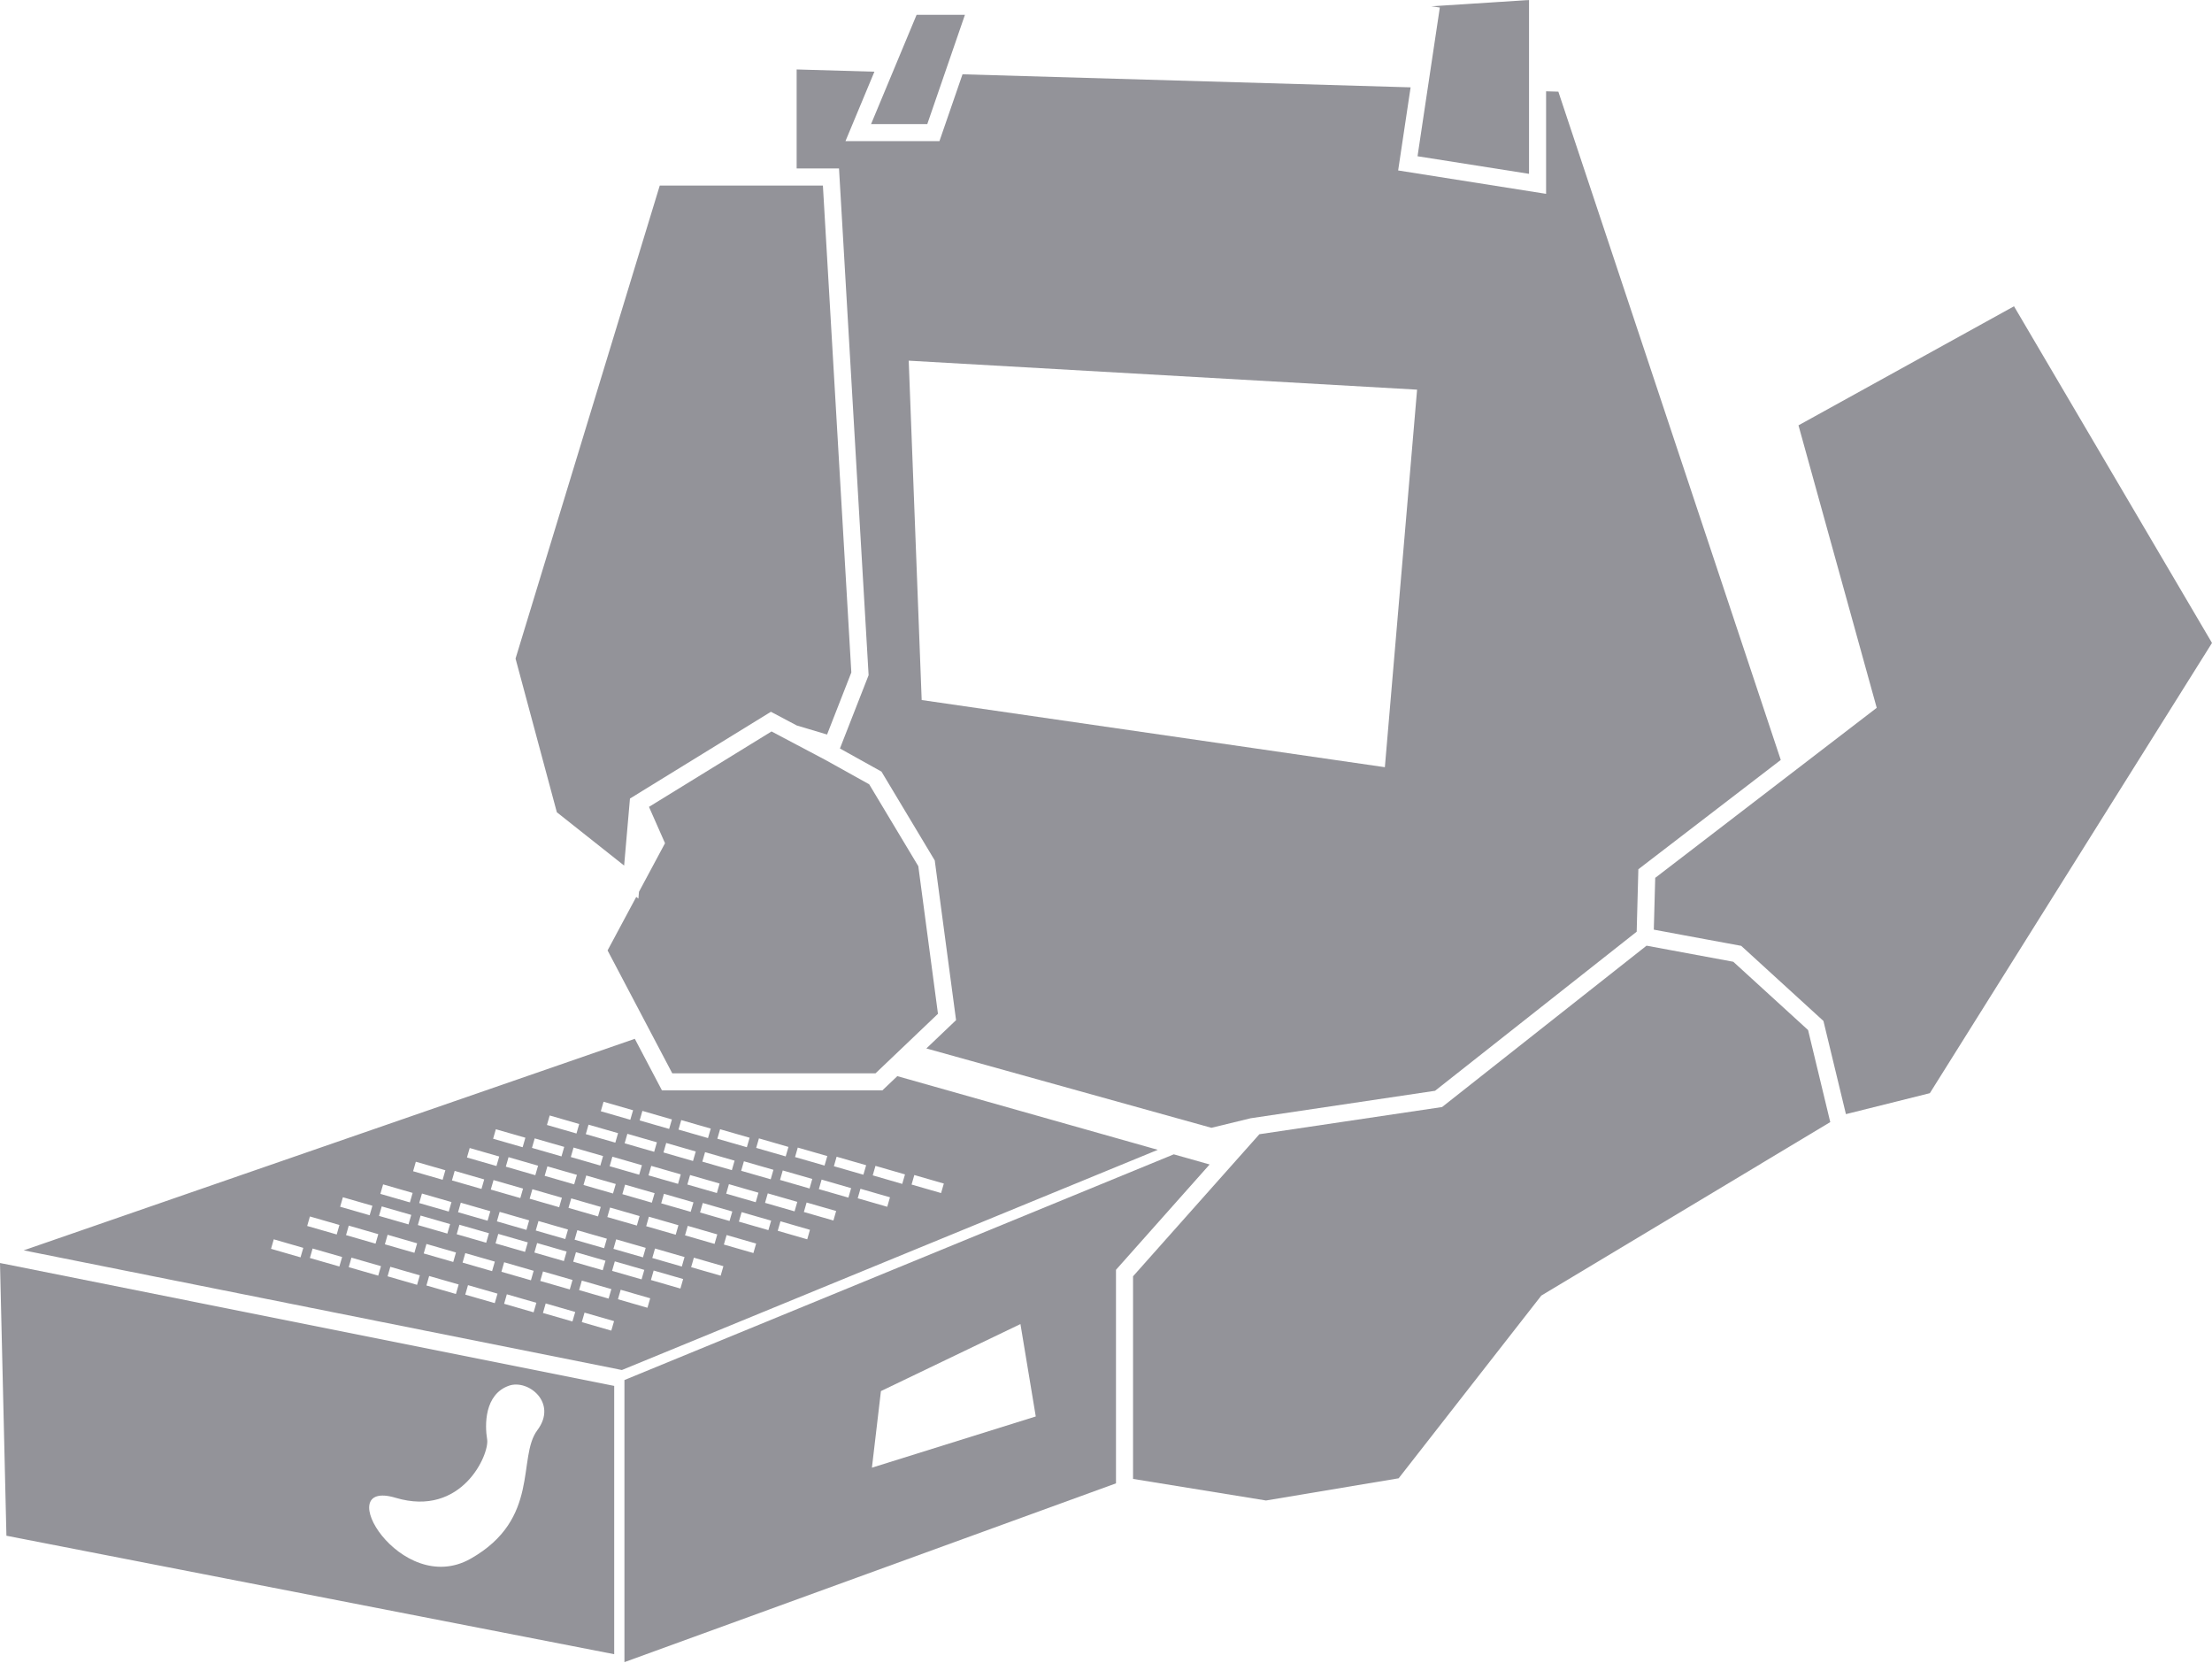
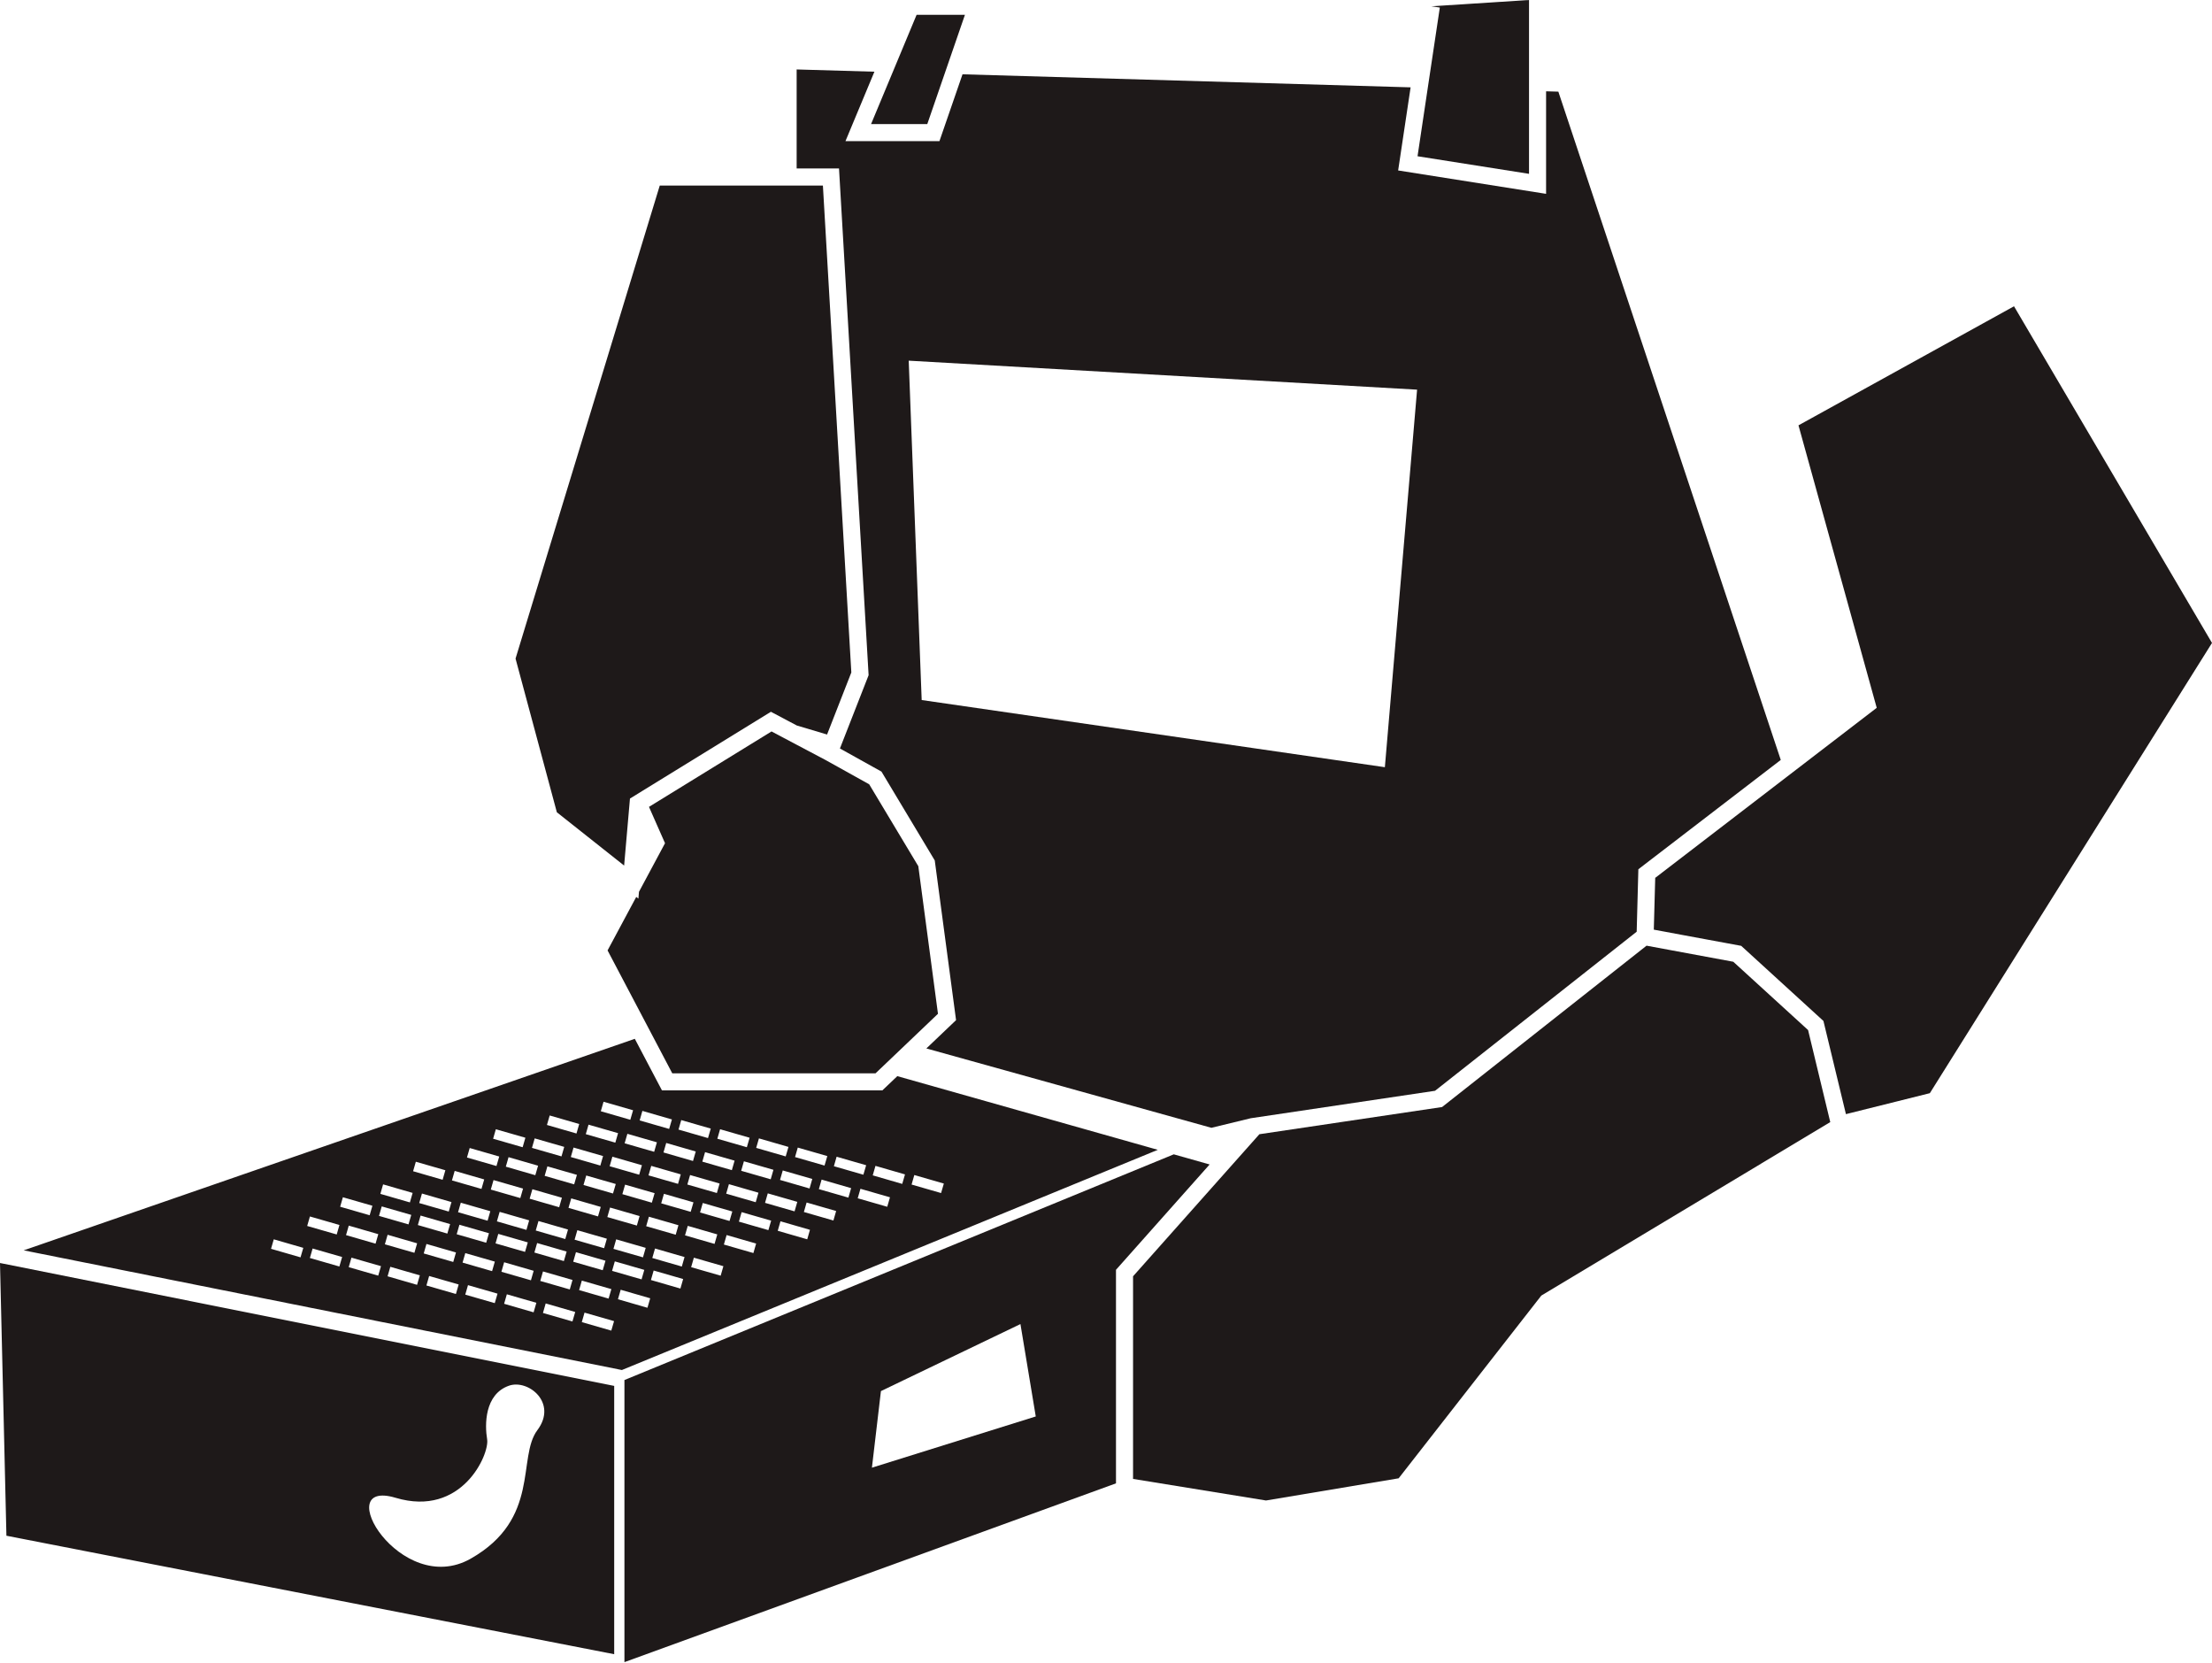
- <svg xmlns="http://www.w3.org/2000/svg" id="Layer_2" data-name="Layer 2" viewBox="0 0 648.01 486.79" fill="#939399">
+ <svg xmlns="http://www.w3.org/2000/svg" id="Layer_2" data-name="Layer 2" viewBox="0 0 648.01 486.79" fill="#1E1919">
  <g id="Layer_4" data-name="Layer 4">
    <g>
      <path d="M366.41,327.5l53.99-8.04,59.07-46.59.49-18.29,41.72-32.02L456.52,26.84l-3.59-.1v30.03l-43.34-6.85,3.65-24.34-131.27-3.82-6.76,19.58h-27.53l8.48-20.34-22.78-.66v29h12.41l8.67,148.4-8.4,21.47,12.17,6.77,15.61,26.02,6.24,46.77-8.7,8.29,83.5,23.24M405.7,224.69l-135.69-19.67-3.8-99.39,148.93,8.49-9.44,110.57Z" />
      <path d="M343.86,338.07l-160.93,66.1v82.62l144-52.36v-62.54l27.43-30.85-10.5-2.97ZM255.43,429.84l2.64-22.43,40.87-19.63,4.49,27.06-48,15Z" />
      <path d="M0,369.9l1.88,79.87,178.05,34.7v-78.58L0,369.9ZM157.43,418.84c-6,8,1,26-19.54,37.65-20.53,11.65-41.46-23.65-22-17.83,19.47,5.81,27.54-12.82,26.82-17.1-.72-4.27-.79-13.19,6.37-15.72,5.65-2,14.35,5,8.35,13Z" />
      <path d="M262.87,315.17l-4.38,4.17h-64.57l-7.95-15.1L6.94,366.19l175.24,35.05,157-64.49-76.31-21.58ZM245.09,338.77l8.65,2.49-.81,2.78-8.64-2.49.8-2.78ZM233.71,336.09l8.65,2.49-.81,2.78-8.64-2.49.8-2.78ZM154.22,360.2l-8.65-2.5.8-2.78,8.65,2.49-.8,2.79ZM154.62,363.86l-.81,2.78-8.64-2.49.8-2.78,8.65,2.49ZM143.78,348.39l.8-2.78,8.65,2.49-.8,2.78-8.65-2.49ZM148.18,341.68l.8-2.78,8.65,2.5-.81,2.78-8.64-2.5ZM155.96,348.29l8.65,2.49-.8,2.78-8.65-2.49.8-2.78ZM165.6,362.88l-8.65-2.5.8-2.78,8.65,2.5-.8,2.78ZM166,366.55l-.81,2.78-8.64-2.5.8-2.78,8.65,2.5ZM159.56,344.37l.8-2.78,8.65,2.49-.81,2.78-8.64-2.49ZM167.22,338.86l.8-2.78,8.65,2.49-.8,2.79-8.65-2.5ZM167.34,350.97l8.65,2.5-.8,2.78-8.65-2.5.8-2.78ZM176.98,365.56l-8.65-2.49.8-2.78,8.65,2.49-.8,2.78ZM177.38,369.23l-.81,2.78-8.64-2.49.8-2.79,8.65,2.5ZM170.94,347.05l.8-2.78,8.65,2.49-.81,2.78-8.64-2.49ZM178.6,341.55l.8-2.79,8.65,2.5-.8,2.78-8.65-2.49ZM178.72,353.66l8.65,2.49-.8,2.78-8.65-2.49.8-2.78ZM188.36,368.24l-8.65-2.49.8-2.78,8.65,2.49-.8,2.78ZM188.75,371.91l-.8,2.78-8.64-2.49.8-2.78,8.64,2.49ZM182.32,349.73l.8-2.78,8.65,2.49-.81,2.79-8.64-2.5ZM199.43,343.94l-.8,2.78-8.65-2.49.8-2.78,8.65,2.49ZM194.37,337.52l.8-2.78,8.65,2.5-.8,2.78-8.65-2.5ZM190.1,356.34l8.65,2.49-.8,2.78-8.65-2.49.8-2.78ZM193.7,352.42l.8-2.79,8.65,2.5-.81,2.78-8.64-2.49ZM201.36,346.91l.8-2.78,8.65,2.49-.8,2.78-8.65-2.49ZM205.75,340.21l.8-2.78,8.65,2.49-.8,2.78-8.65-2.49ZM205.88,352.32l8.65,2.49-.81,2.78-8.64-2.49.8-2.78ZM212.74,349.59l.8-2.78,8.65,2.5-.8,2.78-8.65-2.5ZM217.13,342.89l.8-2.78,8.65,2.49-.8,2.78-8.65-2.49ZM224.92,349.5l8.65,2.49-.8,2.78-8.65-2.49.8-2.78ZM228.51,345.57l.8-2.78,8.65,2.49-.8,2.79-8.65-2.5ZM222.33,333.4l8.65,2.5-.81,2.78-8.64-2.5.8-2.78ZM210.95,330.72l8.65,2.49-.81,2.78-8.64-2.49.8-2.78ZM199.57,328.04l8.65,2.49-.81,2.78-8.64-2.49.8-2.78ZM188.19,325.35l8.65,2.5-.81,2.78-8.64-2.49.8-2.79ZM192.44,334.55l-.8,2.78-8.65-2.49.8-2.78,8.65,2.49ZM176.81,322.67l8.65,2.49-.81,2.79-8.64-2.5.8-2.78ZM172.41,329.38l8.65,2.49-.8,2.78-8.65-2.49.8-2.78ZM161.03,326.69l8.65,2.5-.8,2.78-8.65-2.5.8-2.78ZM156.64,333.4l8.65,2.49-.8,2.78-8.65-2.49.8-2.78ZM145.26,330.72l8.65,2.49-.8,2.78-8.65-2.49.8-2.78ZM137.6,336.22l8.65,2.49-.81,2.78-8.64-2.49.8-2.78ZM142.84,357.51l-8.65-2.49.8-2.78,8.65,2.49-.8,2.78ZM143.24,361.18l-.81,2.78-8.64-2.49.8-2.78,8.65,2.49ZM133.2,342.92l8.65,2.5-.8,2.78-8.65-2.49.8-2.79ZM131.46,354.83l-8.65-2.49.8-2.79,8.65,2.5-.8,2.78ZM131.86,358.5l-.81,2.78-8.64-2.5.8-2.78,8.65,2.5ZM121.82,340.24l8.65,2.49-.8,2.79-8.65-2.5.8-2.78ZM112.23,346.87l8.65,2.5-.8,2.78-8.65-2.5.8-2.78ZM111.83,353.32l8.65,2.49-.81,2.78-8.64-2.49.8-2.78ZM100.45,350.64l8.65,2.49-.81,2.78-8.64-2.49.8-2.78ZM88.04,368.24l-8.64-2.5.8-2.78,8.65,2.5-.81,2.78ZM90.79,356.27l8.65,2.49-.8,2.78-8.65-2.49.8-2.78ZM99.42,370.92l-8.64-2.49.8-2.78,8.65,2.49-.81,2.78ZM102.17,358.95l8.65,2.5-.8,2.78-8.65-2.5.8-2.78ZM110.8,373.6l-8.64-2.49.8-2.78,8.65,2.49-.81,2.78ZM113.55,361.63l8.65,2.5-.8,2.78-8.65-2.49.8-2.79ZM122.18,376.29l-8.64-2.5.8-2.78,8.65,2.5-.81,2.78ZM124.93,364.32l8.65,2.49-.8,2.78-8.65-2.49.8-2.78ZM133.56,378.97l-8.64-2.49.8-2.78,8.65,2.49-.81,2.78ZM136.31,367l8.65,2.49-.8,2.79-8.65-2.5.8-2.78ZM144.94,381.65l-8.64-2.49.8-2.78,8.65,2.49-.81,2.78ZM147.69,369.68l8.65,2.5-.8,2.78-8.65-2.49.8-2.79ZM156.32,384.34l-8.64-2.5.8-2.78,8.65,2.49-.81,2.79ZM159.07,372.37l8.65,2.49-.8,2.78-8.65-2.49.8-2.78ZM167.7,387.02l-8.64-2.49.8-2.79,8.65,2.5-.81,2.78ZM170.45,375.05l8.65,2.49-.81,2.78-8.64-2.49.8-2.78ZM179.08,389.7l-8.64-2.49.8-2.78,8.65,2.49-.81,2.78ZM189.67,383.01l-8.64-2.5.8-2.78,8.65,2.5-.81,2.78ZM199.33,377.38l-8.64-2.5.8-2.78,8.64,2.49-.8,2.79ZM199.74,370.93l-8.65-2.5.8-2.78,8.65,2.5-.8,2.78ZM201.48,359.02l8.65,2.5-.8,2.78-8.65-2.5.8-2.78ZM211.12,373.61l-8.65-2.49.8-2.78,8.65,2.49-.8,2.78ZM220.71,366.98l-8.65-2.49.8-2.78,8.65,2.49-.8,2.78ZM225.1,360.27l-8.64-2.49.8-2.78,8.65,2.49-.81,2.78ZM236.48,362.96l-8.64-2.5.8-2.78,8.64,2.5-.8,2.78ZM244.15,357.45l-8.65-2.49.8-2.78,8.65,2.49-.8,2.78ZM248.54,350.75l-8.65-2.49.8-2.79,8.65,2.5-.8,2.78ZM259.92,353.43l-8.65-2.49.8-2.78,8.65,2.49-.8,2.78ZM264.31,346.73l-8.64-2.5.8-2.78,8.65,2.5-.81,2.78ZM267.05,346.92l.8-2.79,8.65,2.5-.81,2.78-8.64-2.49Z" />
      <polyline points="362.07 339.9 368.94 332.18 422.46 324.22 482.36 276.96 489.26 278.24 507.77 281.67 529.68 301.67 536.18 328.63 451.53 379.44 409.74 432.95 370.88 439.45 331.93 433.13 331.93 373.79" />
      <polygon points="648.01 188.3 565.35 320.16 556.16 322.46 547.85 324.53 547.84 324.53 540.77 326.3 540.68 325.93 535.56 304.73 534.57 300.63 534.18 299.01 510.09 277.01 505.39 276.14 500.4 275.22 492.35 273.73 487.58 272.84 484.49 272.27 484.49 272.1 484.58 268.84 484.9 257.1 523.35 227.59 549.79 207.3 526.87 124.57 590.01 89.7 648.01 188.3" />
      <polygon points="282.68 4.34 276.73 21.6 271.65 36.34 255.18 36.34 261.51 21.16 268.52 4.34 282.68 4.34" />
      <polygon points="447.93 0 447.93 50.91 415.27 45.76 418.27 25.73 421.8 2.21 419.33 1.84 447.93 0" />
      <polygon points="274.78 296.91 265.77 305.5 257.28 313.59 256.49 314.34 196.94 314.34 190.81 302.69 177.99 278.35 186.39 262.68 187.02 263.18 187.19 261.18 194.82 246.95 190.12 236.31 226.02 214.22 233.41 218.13 241.76 222.54 242.05 222.7 254.63 229.7 269.02 253.68 274.78 296.91" />
      <polygon points="249.4 196.94 242.29 215.12 233.41 212.47 225.84 208.46 188.09 231.69 185.94 233.02 184.55 233.87 184.39 235.7 182.84 253.5 163.13 237.89 151.03 192.88 193.28 54.34 241.07 54.34 249.4 196.94" />
    </g>
  </g>
</svg>
